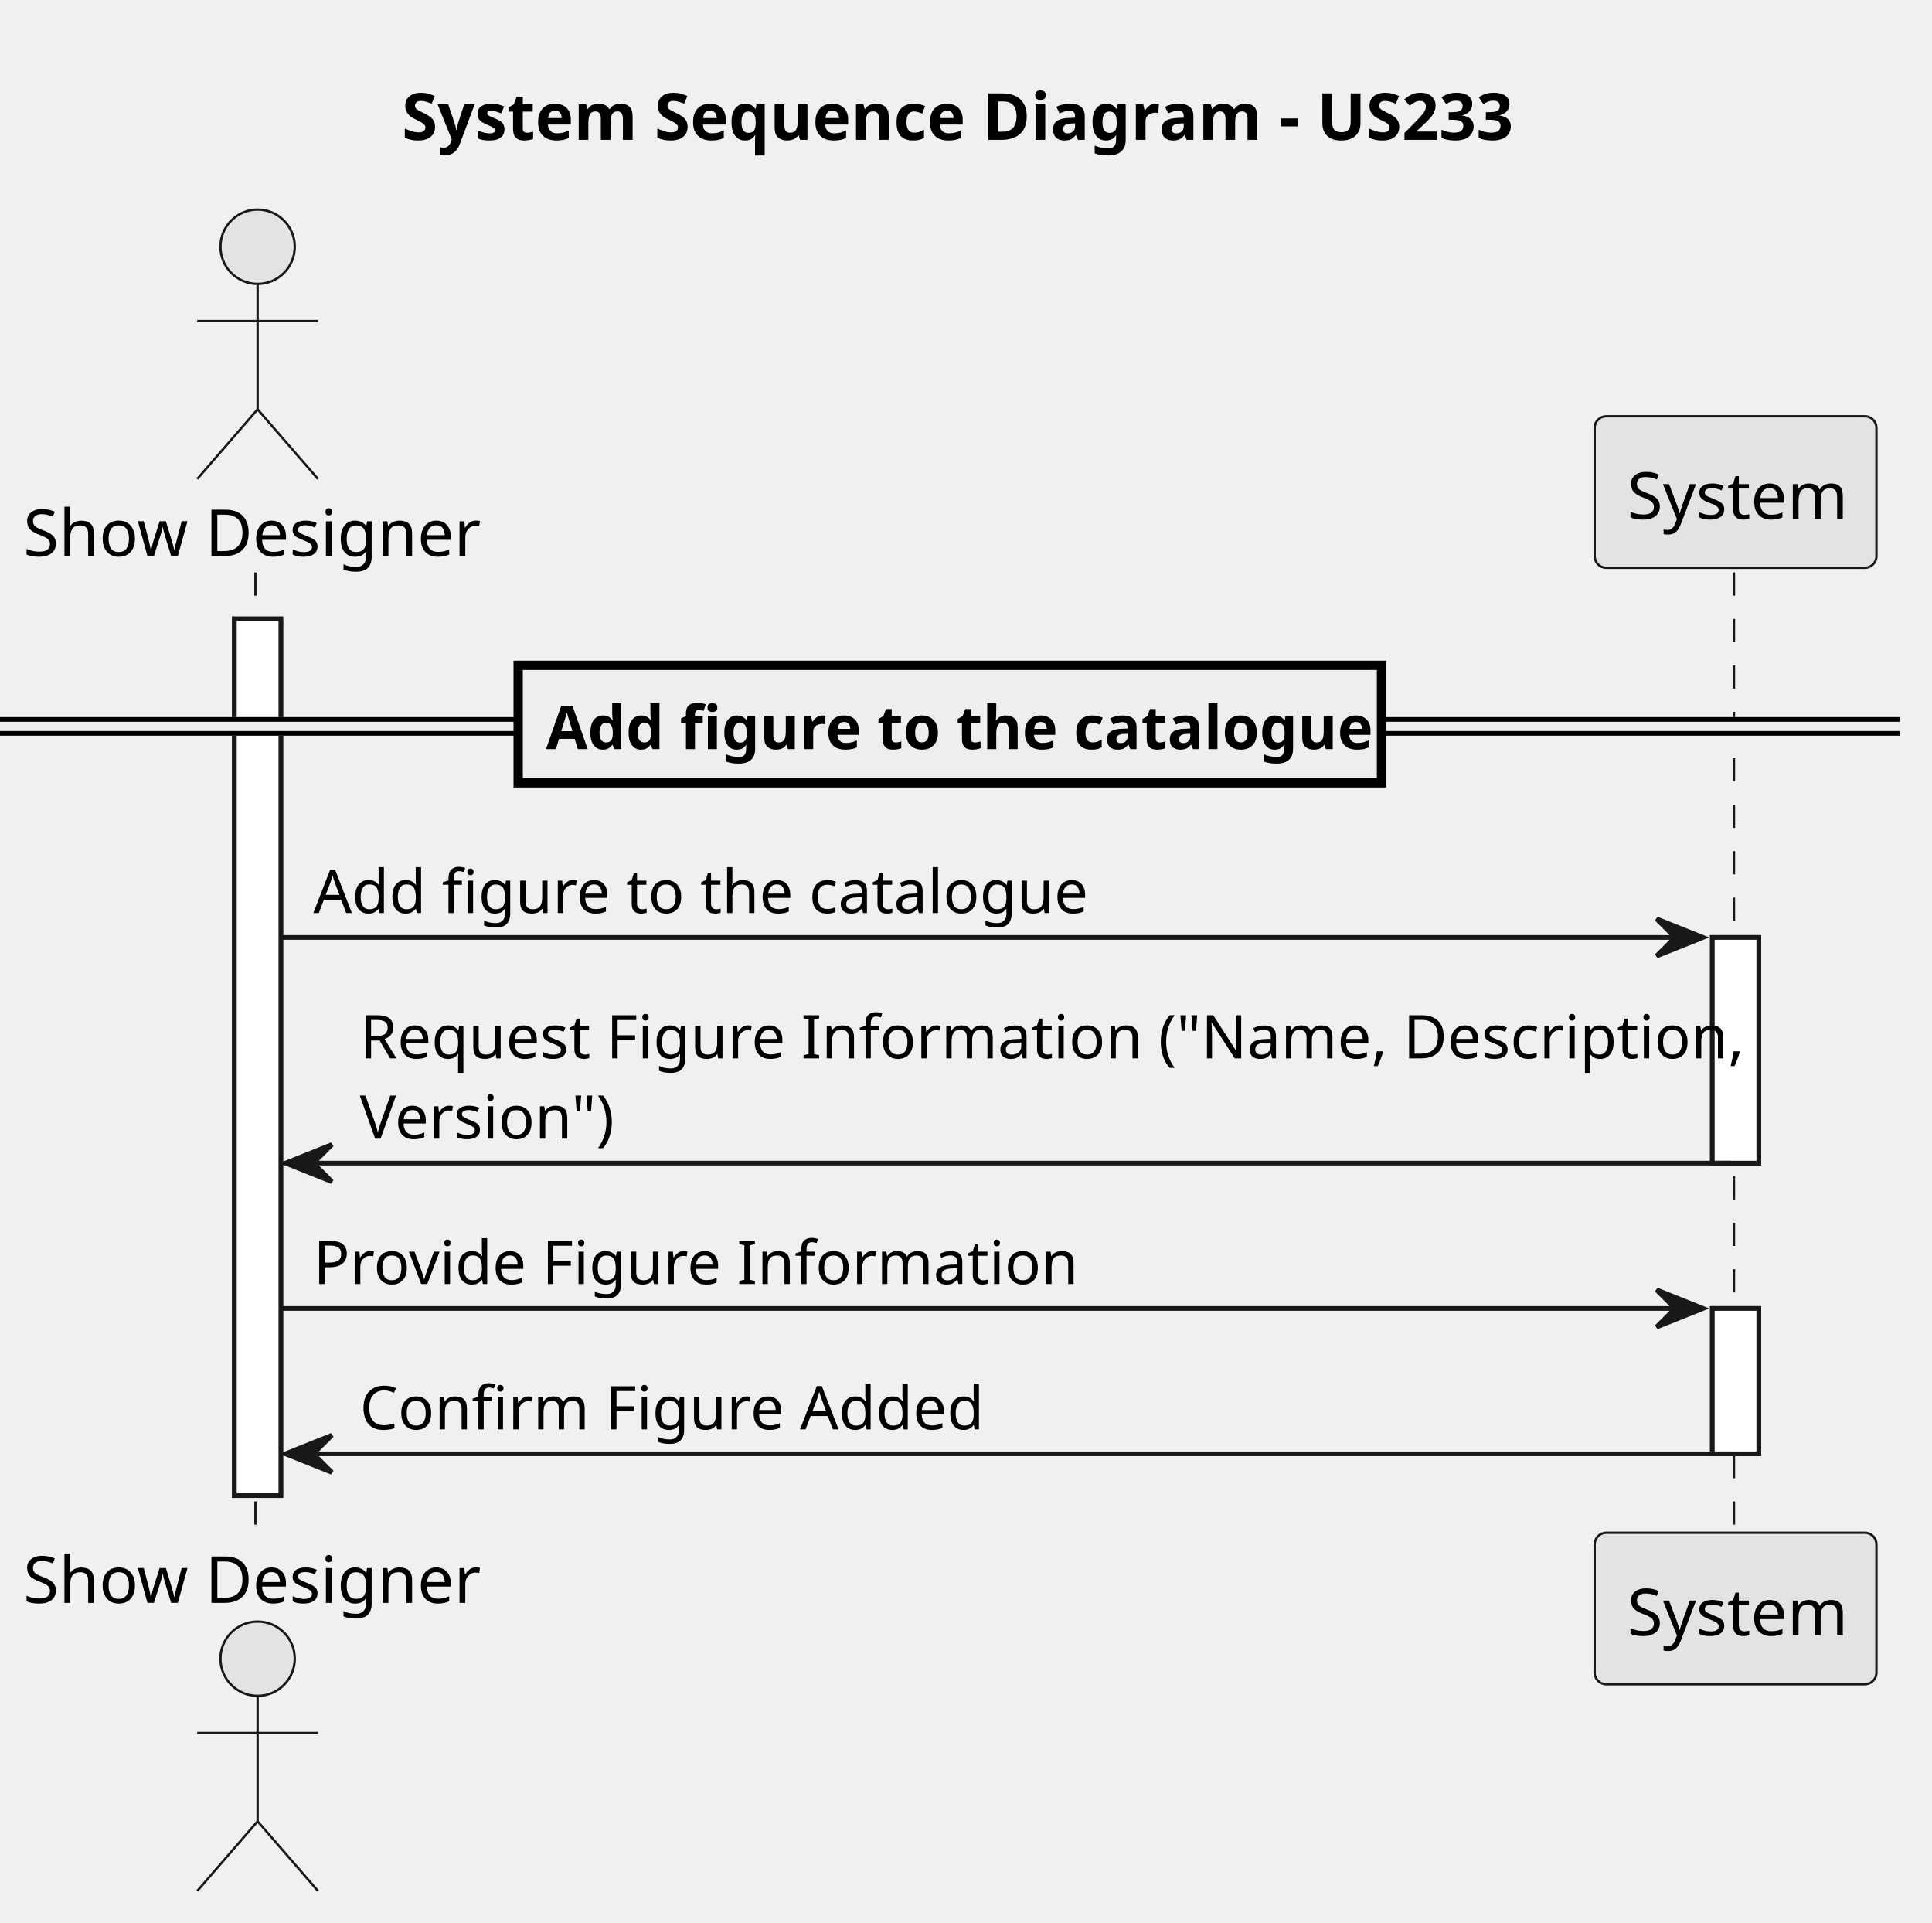
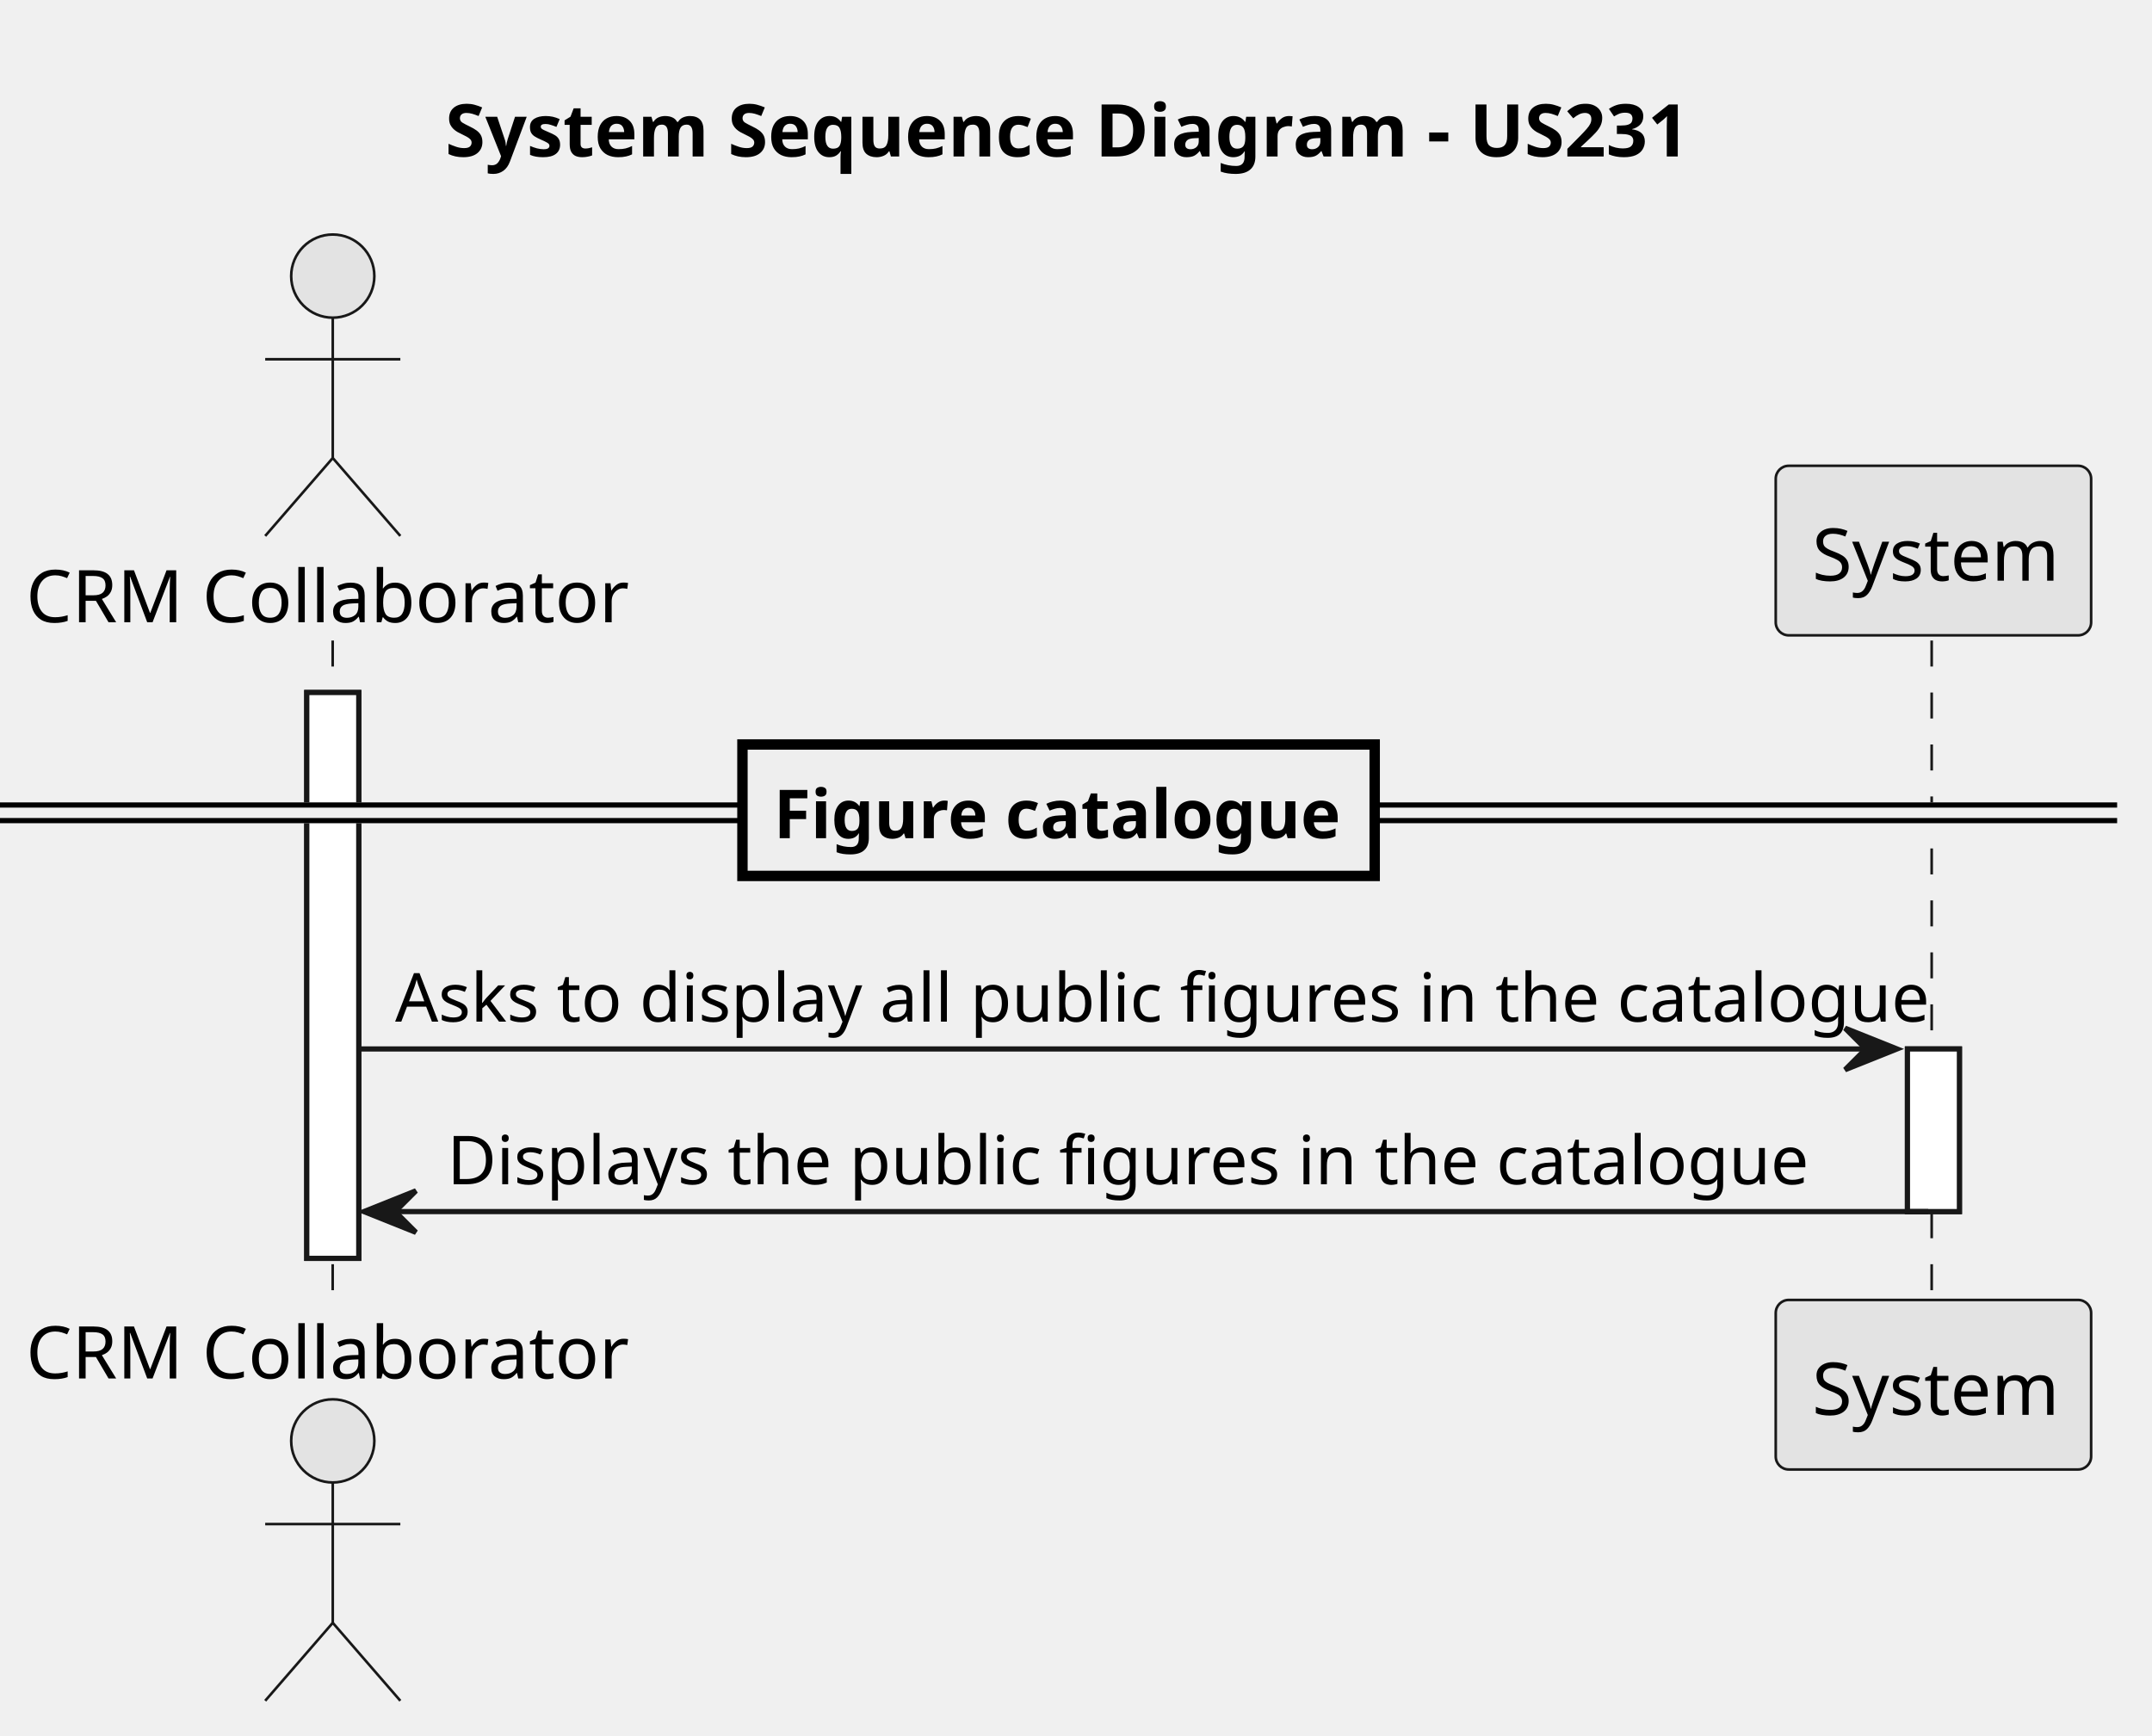
- <svg xmlns="http://www.w3.org/2000/svg" contentStyleType="text/css" height="414px" preserveAspectRatio="none" style="width:416px;height:414px;background:#FFFFFF;" version="1.1" viewBox="0 0 416 414" width="416px" zoomAndPan="magnify">
+ <svg xmlns="http://www.w3.org/2000/svg" contentStyleType="text/css" height="334px" preserveAspectRatio="none" style="width:414px;height:334px;background:#FFFFFF;" version="1.1" viewBox="0 0 414 334" width="414px" zoomAndPan="magnify">
  <defs />
  <g>
-     <text fill="#000000" font-family="sans-serif" font-size="14" font-weight="bold" lengthAdjust="spacing" textLength="234.992" x="86.522" y="30.107">System Sequence Diagram - US233</text>
-     <rect fill="#FFFFFF" height="188.746" style="stroke:#181818;stroke-width:1.0;" width="10" x="50.469" y="133.242" />
-     <rect fill="#FFFFFF" height="48.582" style="stroke:#181818;stroke-width:1.0;" width="10" x="368.698" y="201.824" />
-     <rect fill="#FFFFFF" height="31.291" style="stroke:#181818;stroke-width:1.0;" width="10" x="368.698" y="281.697" />
-     <line style="stroke:#181818;stroke-width:0.5;stroke-dasharray:5.0,5.0;" x1="55" x2="55" y1="123.242" y2="330.988" />
-     <line style="stroke:#181818;stroke-width:0.5;stroke-dasharray:5.0,5.0;" x1="373.36" x2="373.36" y1="123.242" y2="330.988" />
-     <text fill="#000000" font-family="sans-serif" font-size="14" lengthAdjust="spacing" textLength="94.938" x="5" y="119.728">Show Designer</text>
-     <ellipse cx="55.469" cy="53.121" fill="#E3E3E3" rx="8" ry="8" style="stroke:#181818;stroke-width:0.5;" />
-     <path d="M55.469,61.121 L55.469,88.121 M42.469,69.121 L68.469,69.121 M55.469,88.121 L42.469,103.121 M55.469,88.121 L68.469,103.121 " fill="none" style="stroke:#181818;stroke-width:0.5;" />
-     <text fill="#000000" font-family="sans-serif" font-size="14" lengthAdjust="spacing" textLength="94.938" x="5" y="345.096">Show Designer</text>
-     <ellipse cx="55.469" cy="357.109" fill="#E3E3E3" rx="8" ry="8" style="stroke:#181818;stroke-width:0.5;" />
-     <path d="M55.469,365.109 L55.469,392.109 M42.469,373.109 L68.469,373.109 M55.469,392.109 L42.469,407.109 M55.469,392.109 L68.469,407.109 " fill="none" style="stroke:#181818;stroke-width:0.5;" />
-     <rect fill="#E3E3E3" height="32.621" rx="2.5" ry="2.5" style="stroke:#181818;stroke-width:0.5;" width="60.676" x="343.36" y="89.621" />
-     <text fill="#000000" font-family="sans-serif" font-size="14" lengthAdjust="spacing" textLength="46.676" x="350.36" y="111.728">System</text>
-     <rect fill="#E3E3E3" height="32.621" rx="2.5" ry="2.5" style="stroke:#181818;stroke-width:0.5;" width="60.676" x="343.36" y="329.988" />
-     <text fill="#000000" font-family="sans-serif" font-size="14" lengthAdjust="spacing" textLength="46.676" x="350.36" y="352.096">System</text>
-     <rect fill="#FFFFFF" height="188.746" style="stroke:#181818;stroke-width:1.0;" width="10" x="50.469" y="133.242" />
-     <rect fill="#FFFFFF" height="48.582" style="stroke:#181818;stroke-width:1.0;" width="10" x="368.698" y="201.824" />
-     <rect fill="#FFFFFF" height="31.291" style="stroke:#181818;stroke-width:1.0;" width="10" x="368.698" y="281.697" />
-     <rect fill="#EEEEEE" height="3" style="stroke:#EEEEEE;stroke-width:1.0;" width="409.036" x="0" y="154.888" />
-     <line style="stroke:#000000;stroke-width:1.0;" x1="0" x2="409.036" y1="154.888" y2="154.888" />
-     <line style="stroke:#000000;stroke-width:1.0;" x1="0" x2="409.036" y1="157.888" y2="157.888" />
-     <rect fill="#EEEEEE" height="25.291" style="stroke:#000000;stroke-width:2.0;" width="185.894" x="111.571" y="143.242" />
-     <text fill="#000000" font-family="sans-serif" font-size="13" font-weight="bold" lengthAdjust="spacing" textLength="168.283" x="117.571" y="161.27">Add figure to the catalogue</text>
-     <polygon fill="#181818" points="356.698,197.824,366.698,201.824,356.698,205.824,360.698,201.824" style="stroke:#181818;stroke-width:1.0;" />
-     <line style="stroke:#181818;stroke-width:1.0;" x1="60.469" x2="362.698" y1="201.824" y2="201.824" />
-     <text fill="#000000" font-family="sans-serif" font-size="13" lengthAdjust="spacing" textLength="155.391" x="67.469" y="196.561">Add figure to the catalogue</text>
-     <polygon fill="#181818" points="71.469,246.406,61.469,250.406,71.469,254.406,67.469,250.406" style="stroke:#181818;stroke-width:1.0;" />
-     <line style="stroke:#181818;stroke-width:1.0;" x1="65.469" x2="372.698" y1="250.406" y2="250.406" />
-     <text fill="#000000" font-family="sans-serif" font-size="13" lengthAdjust="spacing" textLength="280.617" x="77.469" y="227.852">Request Figure Information ("Name, Description,</text>
-     <text fill="#000000" font-family="sans-serif" font-size="13" lengthAdjust="spacing" textLength="53.022" x="77.469" y="245.144">Version")</text>
-     <polygon fill="#181818" points="356.698,277.697,366.698,281.697,356.698,285.697,360.698,281.697" style="stroke:#181818;stroke-width:1.0;" />
-     <line style="stroke:#181818;stroke-width:1.0;" x1="60.469" x2="362.698" y1="281.697" y2="281.697" />
-     <text fill="#000000" font-family="sans-serif" font-size="13" lengthAdjust="spacing" textLength="153.182" x="67.469" y="276.435">Provide Figure Information</text>
-     <polygon fill="#181818" points="71.469,308.988,61.469,312.988,71.469,316.988,67.469,312.988" style="stroke:#181818;stroke-width:1.0;" />
-     <line style="stroke:#181818;stroke-width:1.0;" x1="65.469" x2="372.698" y1="312.988" y2="312.988" />
-     <text fill="#000000" font-family="sans-serif" font-size="13" lengthAdjust="spacing" textLength="127.169" x="77.469" y="307.726">Confirm Figure Added</text>
+     <text fill="#000000" font-family="sans-serif" font-size="14" font-weight="bold" lengthAdjust="spacing" textLength="234.992" x="85.649" y="30.107">System Sequence Diagram - US231</text>
+     <rect fill="#FFFFFF" height="108.873" style="stroke:#181818;stroke-width:1.0;" width="10" x="59.017" y="133.242" />
+     <rect fill="#FFFFFF" height="31.291" style="stroke:#181818;stroke-width:1.0;" width="10" x="366.952" y="201.824" />
+     <line style="stroke:#181818;stroke-width:0.5;stroke-dasharray:5.0,5.0;" x1="64" x2="64" y1="123.242" y2="251.115" />
+     <line style="stroke:#181818;stroke-width:0.5;stroke-dasharray:5.0,5.0;" x1="371.614" x2="371.614" y1="123.242" y2="251.115" />
+     <text fill="#000000" font-family="sans-serif" font-size="14" lengthAdjust="spacing" textLength="112.034" x="5" y="119.728">CRM Collaborator</text>
+     <ellipse cx="64.017" cy="53.121" fill="#E3E3E3" rx="8" ry="8" style="stroke:#181818;stroke-width:0.5;" />
+     <path d="M64.017,61.121 L64.017,88.121 M51.017,69.121 L77.017,69.121 M64.017,88.121 L51.017,103.121 M64.017,88.121 L77.017,103.121 " fill="none" style="stroke:#181818;stroke-width:0.5;" />
+     <text fill="#000000" font-family="sans-serif" font-size="14" lengthAdjust="spacing" textLength="112.034" x="5" y="265.223">CRM Collaborator</text>
+     <ellipse cx="64.017" cy="277.236" fill="#E3E3E3" rx="8" ry="8" style="stroke:#181818;stroke-width:0.5;" />
+     <path d="M64.017,285.236 L64.017,312.236 M51.017,293.236 L77.017,293.236 M64.017,312.236 L51.017,327.236 M64.017,312.236 L77.017,327.236 " fill="none" style="stroke:#181818;stroke-width:0.5;" />
+     <rect fill="#E3E3E3" height="32.621" rx="2.5" ry="2.5" style="stroke:#181818;stroke-width:0.5;" width="60.676" x="341.614" y="89.621" />
+     <text fill="#000000" font-family="sans-serif" font-size="14" lengthAdjust="spacing" textLength="46.676" x="348.614" y="111.728">System</text>
+     <rect fill="#E3E3E3" height="32.621" rx="2.5" ry="2.5" style="stroke:#181818;stroke-width:0.5;" width="60.676" x="341.614" y="250.115" />
+     <text fill="#000000" font-family="sans-serif" font-size="14" lengthAdjust="spacing" textLength="46.676" x="348.614" y="272.223">System</text>
+     <rect fill="#FFFFFF" height="108.873" style="stroke:#181818;stroke-width:1.0;" width="10" x="59.017" y="133.242" />
+     <rect fill="#FFFFFF" height="31.291" style="stroke:#181818;stroke-width:1.0;" width="10" x="366.952" y="201.824" />
+     <rect fill="#EEEEEE" height="3" style="stroke:#EEEEEE;stroke-width:1.0;" width="407.29" x="0" y="154.888" />
+     <line style="stroke:#000000;stroke-width:1.0;" x1="0" x2="407.29" y1="154.888" y2="154.888" />
+     <line style="stroke:#000000;stroke-width:1.0;" x1="0" x2="407.29" y1="157.888" y2="157.888" />
+     <rect fill="#EEEEEE" height="25.291" style="stroke:#000000;stroke-width:2.0;" width="121.631" x="142.83" y="143.242" />
+     <text fill="#000000" font-family="sans-serif" font-size="13" font-weight="bold" lengthAdjust="spacing" textLength="104.019" x="148.83" y="161.27">Figure catalogue</text>
+     <polygon fill="#181818" points="354.952,197.824,364.952,201.824,354.952,205.824,358.952,201.824" style="stroke:#181818;stroke-width:1.0;" />
+     <line style="stroke:#181818;stroke-width:1.0;" x1="69.017" x2="360.952" y1="201.824" y2="201.824" />
+     <text fill="#000000" font-family="sans-serif" font-size="13" lengthAdjust="spacing" textLength="278.935" x="76.017" y="196.561">Asks to display all public figures in the catalogue</text>
+     <polygon fill="#181818" points="80.017,229.115,70.017,233.115,80.017,237.115,76.017,233.115" style="stroke:#181818;stroke-width:1.0;" />
+     <line style="stroke:#181818;stroke-width:1.0;" x1="74.017" x2="370.952" y1="233.115" y2="233.115" />
+     <text fill="#000000" font-family="sans-serif" font-size="13" lengthAdjust="spacing" textLength="246.422" x="86.017" y="227.852">Displays the public figures in the catalogue</text>
  </g>
</svg>
